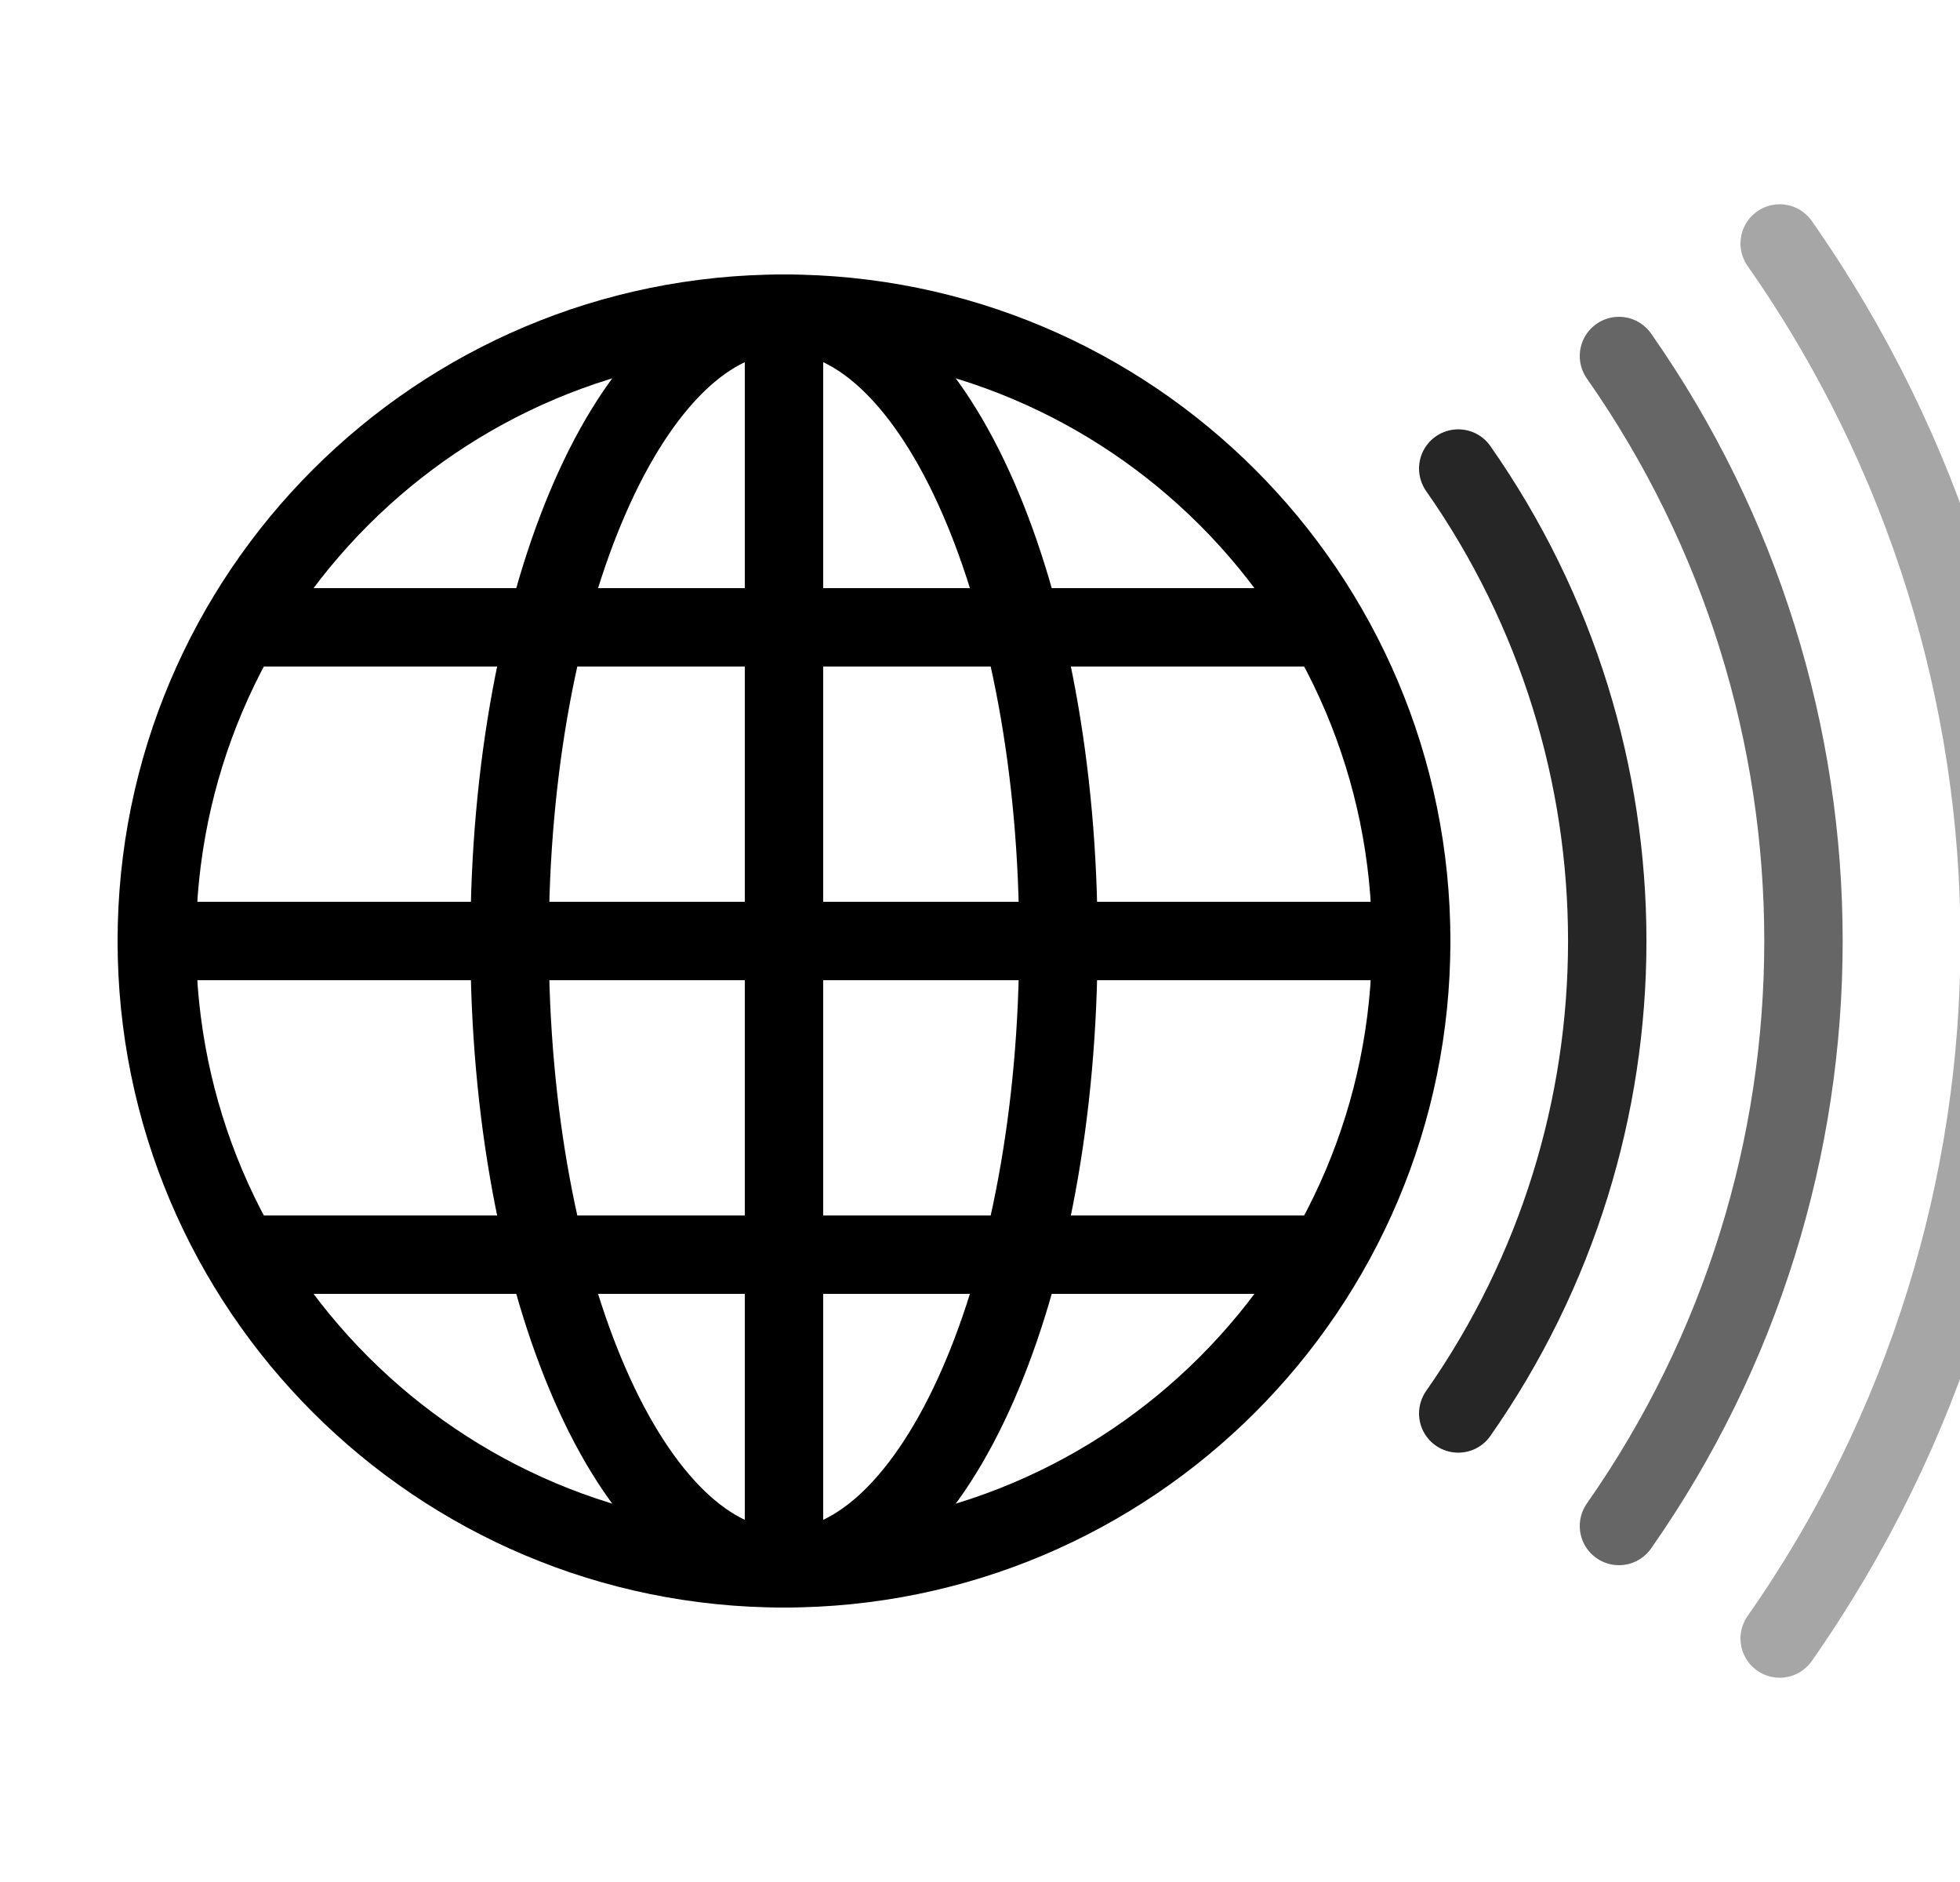
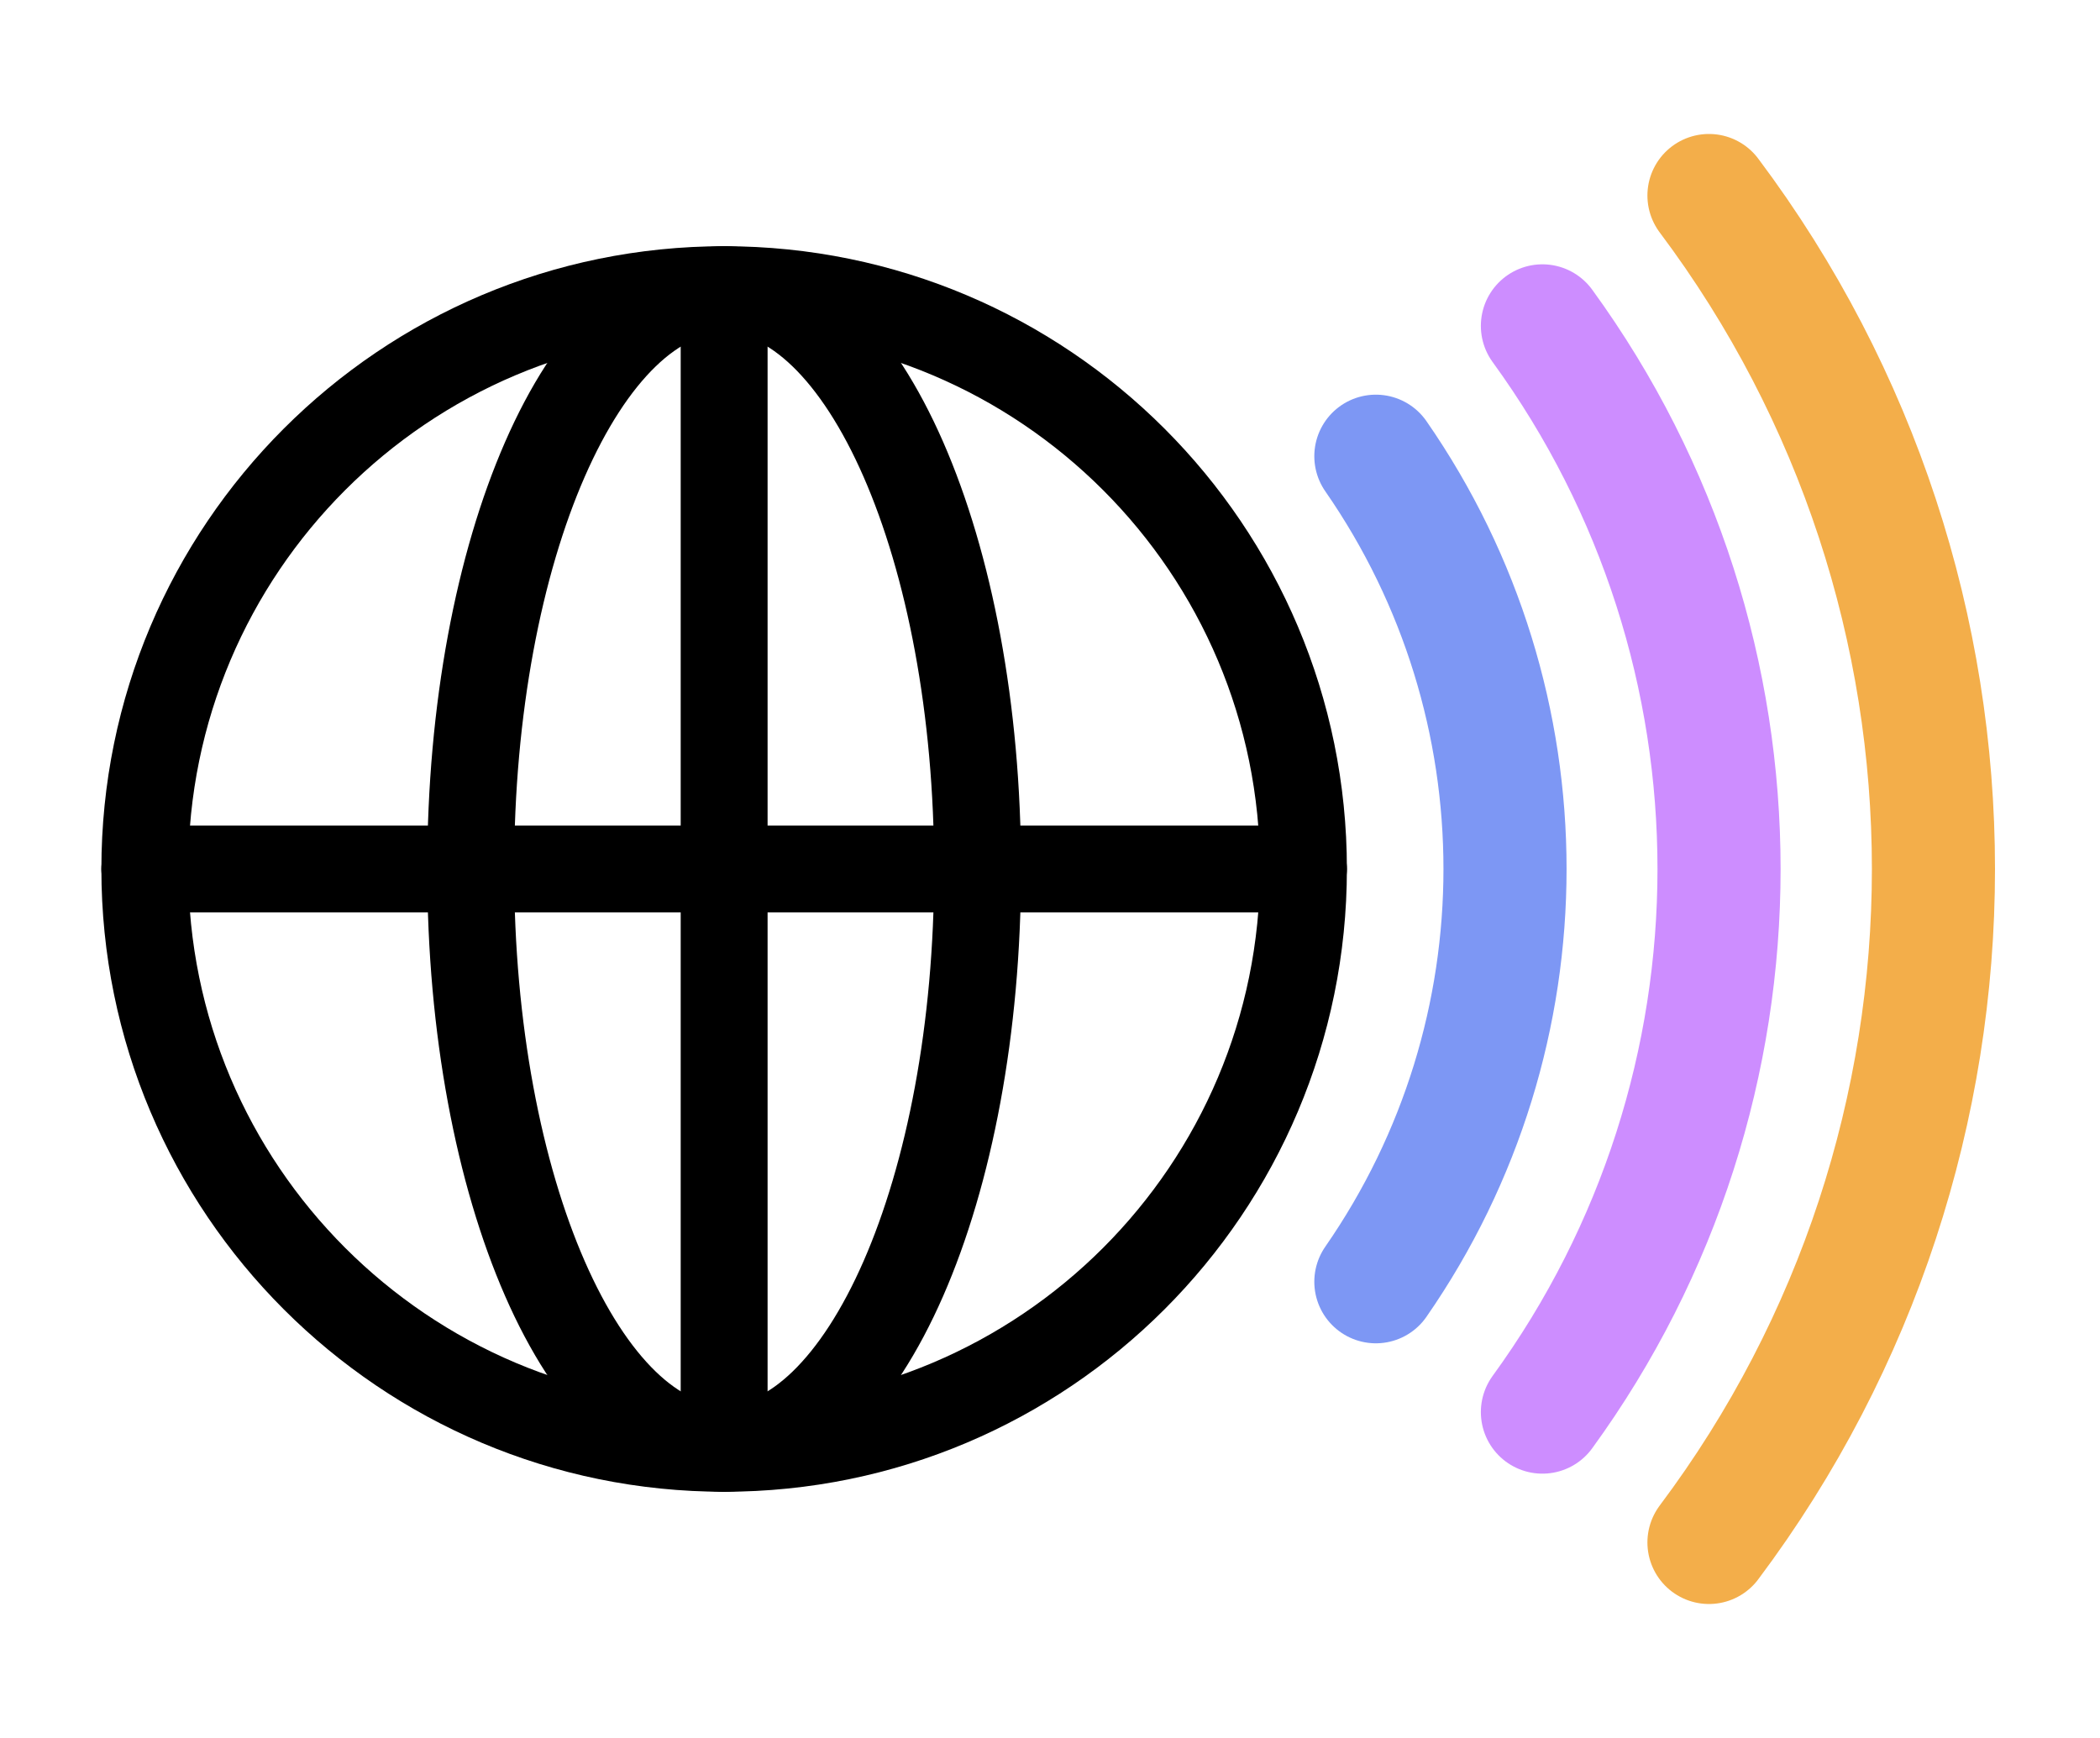
- <svg class="mark" viewBox="0 0 50 48" fill="none" stroke="currentColor" stroke-width="2" stroke-linecap="round" aria-hidden="true" focusable="false">
-   <circle cx="20" cy="24" r="16" />
-   <ellipse cx="20" cy="24" rx="7" ry="16" />
-   <path d="M20 8v32M4 24h32M6.2 16h27.6M6.2 32h27.6" />
-   <path d="M37.2 11.95a21 21 0 0 1 0 24.1" opacity=".85" />
-   <path d="M41.3 9.08a26 26 0 0 1 0 29.84" opacity=".6" />
-   <path d="M45.4 6.21a31 31 0 0 1 0 35.58" opacity=".35" />
+ <svg class="mark" viewBox="0 0 58 48" fill="none" stroke-linecap="round" aria-hidden="true" focusable="false">
+   <g stroke="currentColor" stroke-width="2.4">
+     <circle cx="20" cy="24" r="16" />
+     <ellipse cx="20" cy="24" rx="7" ry="16" />
+     <path d="M20 8v32M4 24h32" />
+   </g>
+   <path d="M38 12.6a20 20 0 0 1 0 22.8" stroke="#7D97F4" stroke-width="3.4" />
+   <path d="M42.6 9a25.5 25.5 0 0 1 0 30" stroke="#CD8DFF" stroke-width="3.4" />
+   <path d="M47.2 5.4a31 31 0 0 1 0 37.2" stroke="#F3AE4A" stroke-width="3.4" />
</svg>
